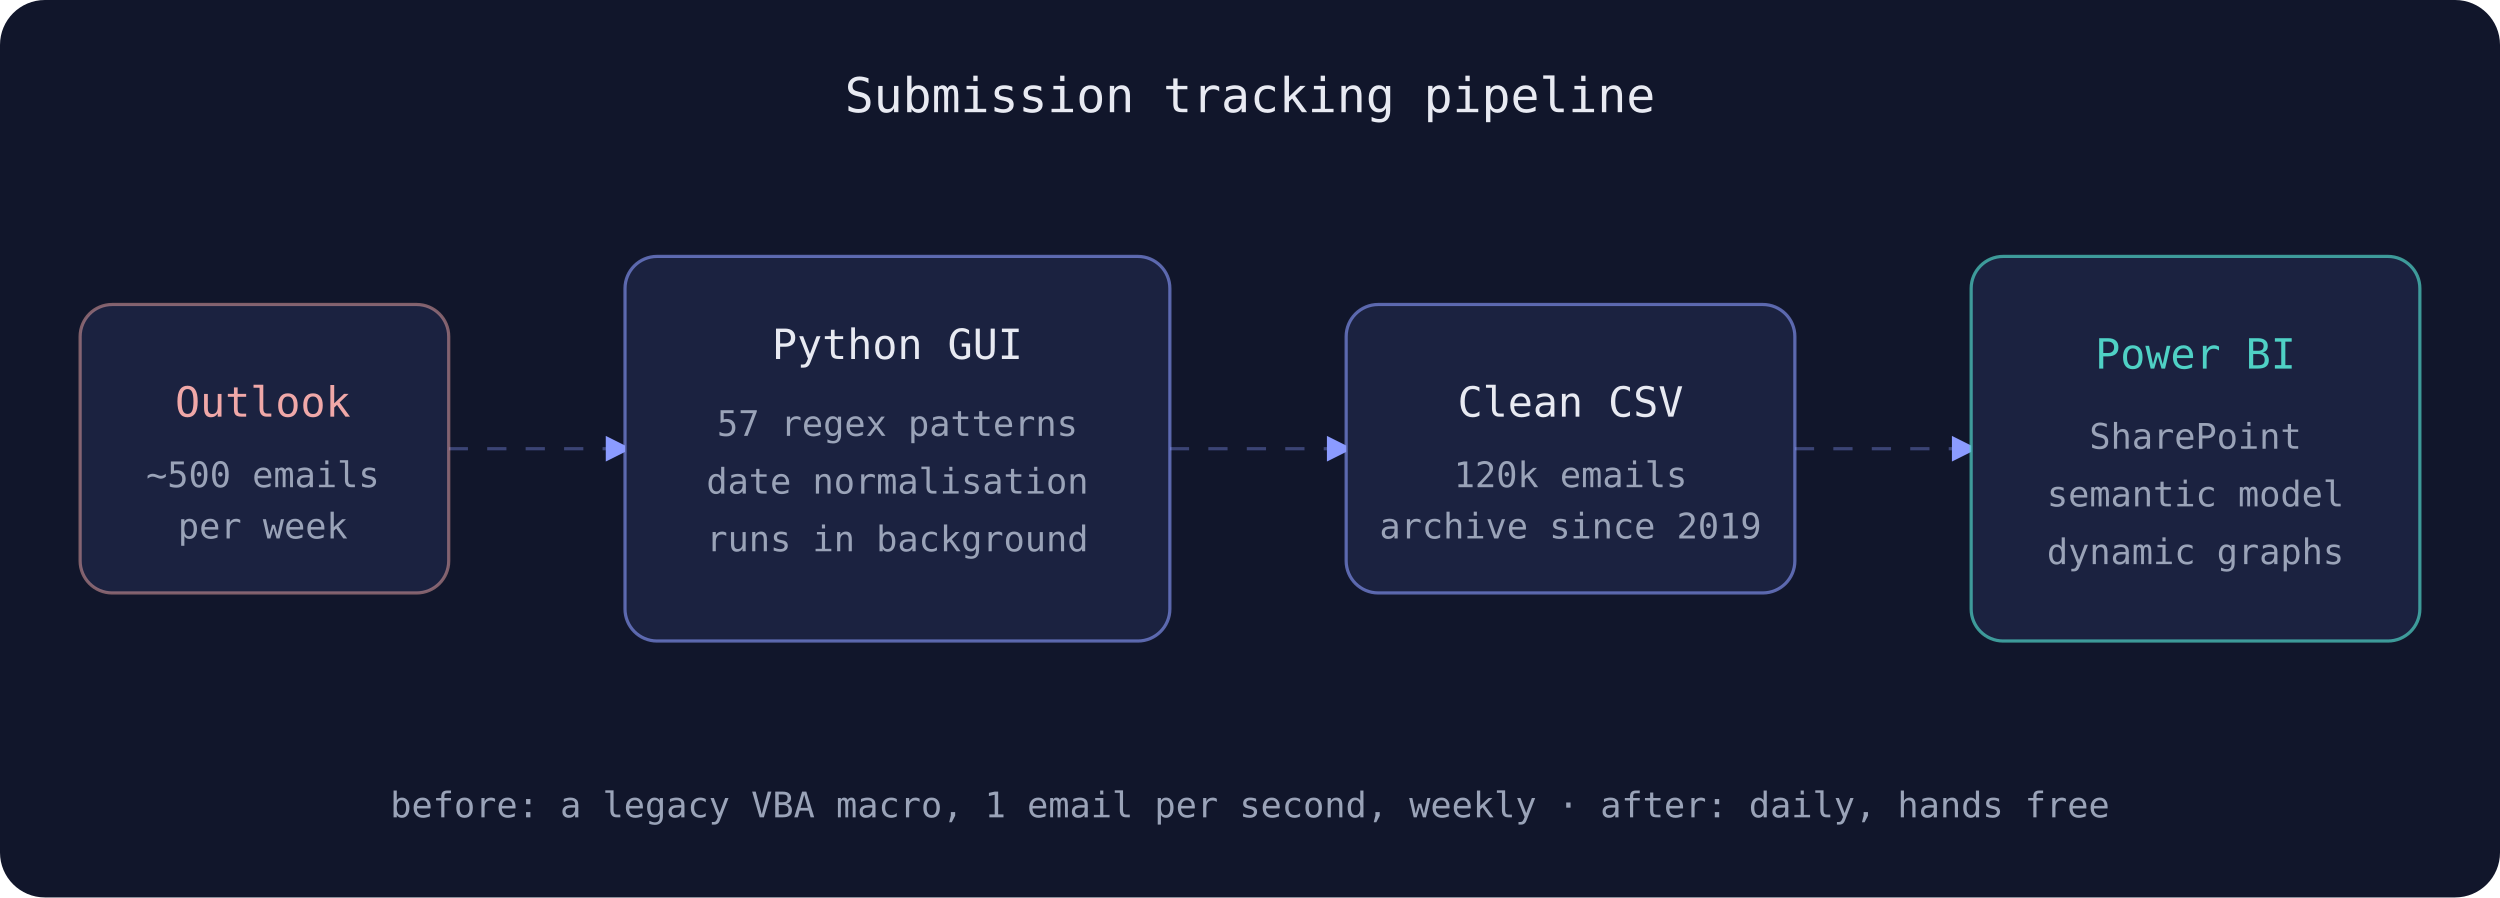
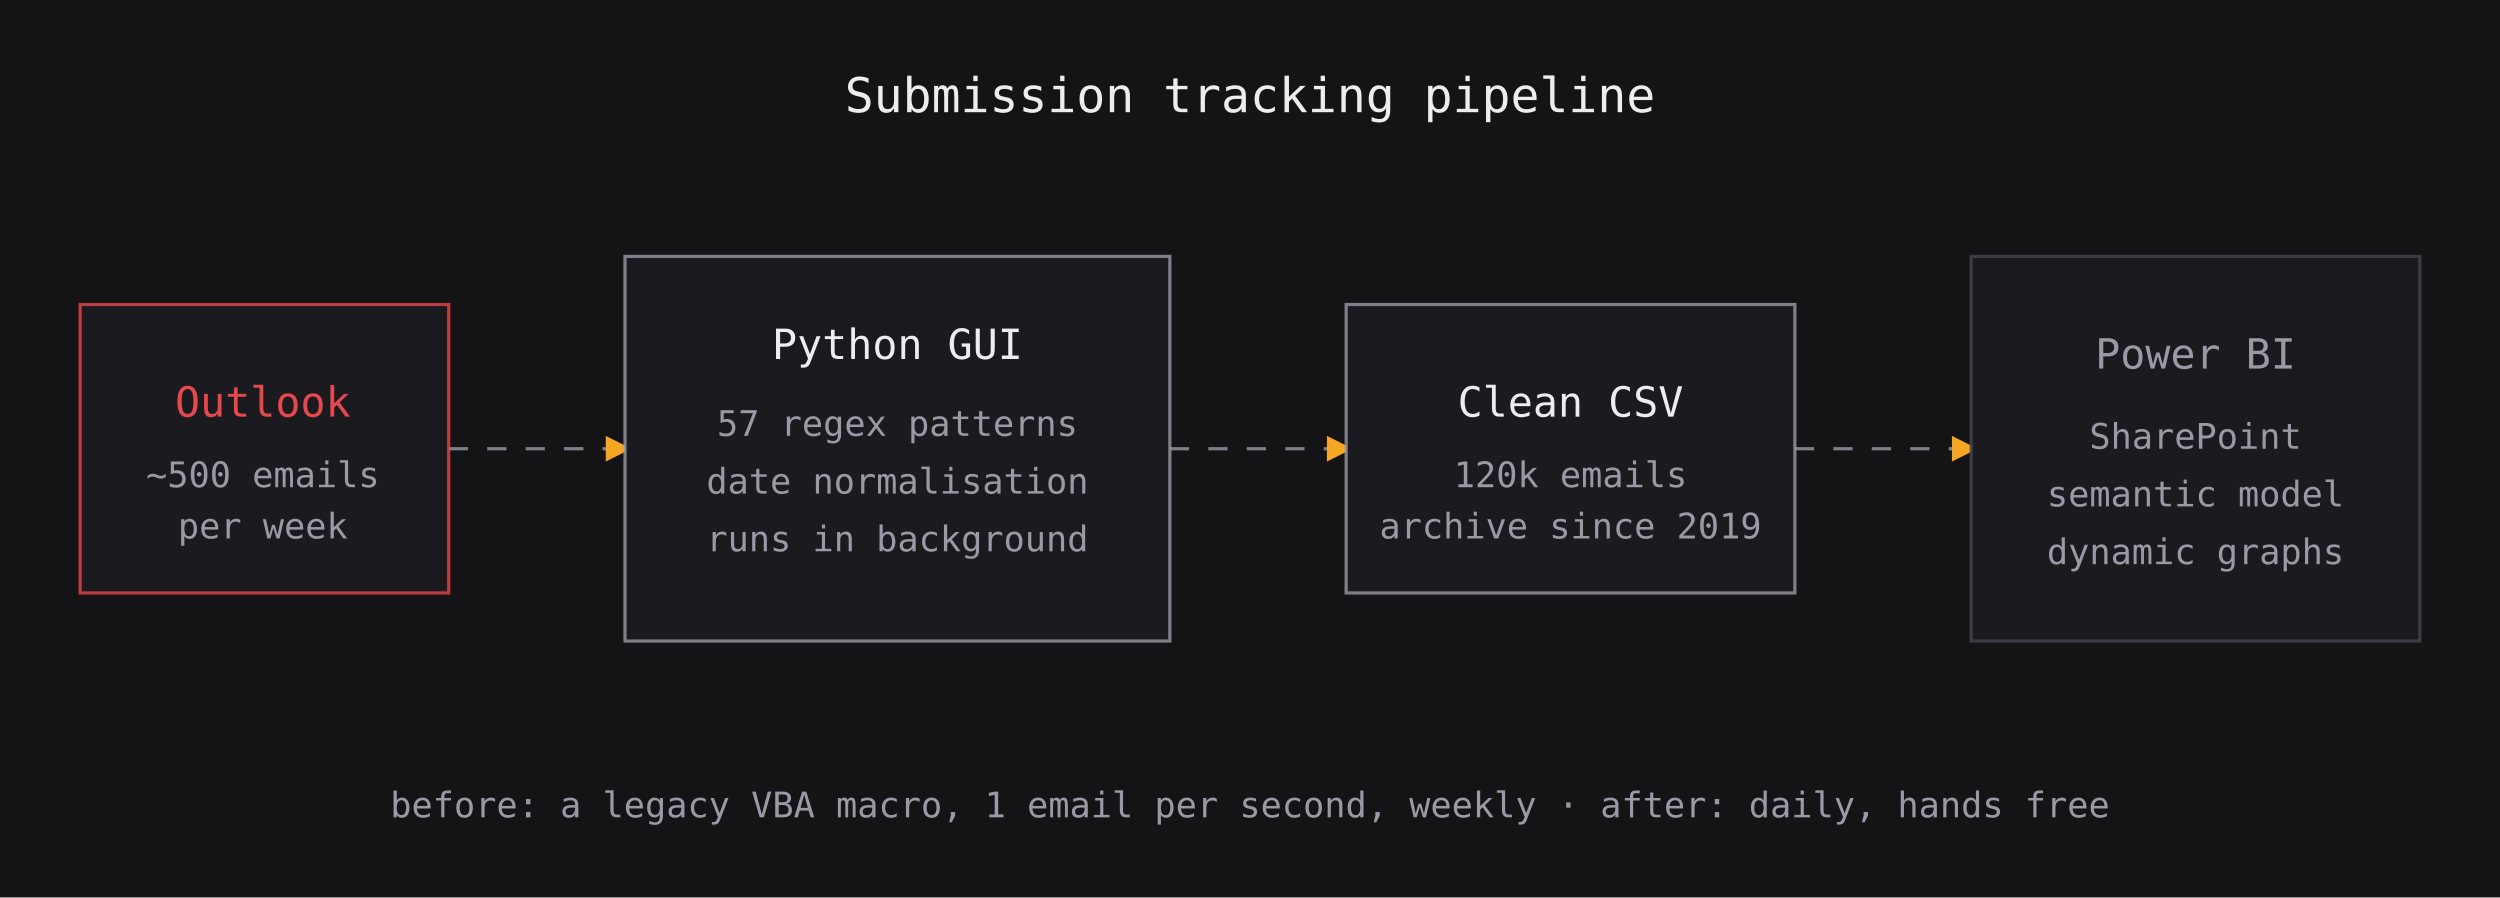
- <svg xmlns="http://www.w3.org/2000/svg" viewBox="0 0 780 280" font-family="JetBrains Mono, monospace" font-size="13">
+ <svg xmlns="http://www.w3.org/2000/svg" viewBox="0 0 780 280" font-family="IBM Plex Mono, monospace" font-size="13">
  <style>
- g[stroke] path{stroke-dasharray:6 6;animation:flow 1.6s linear infinite}
- @keyframes flow{to{stroke-dashoffset:-24}}
- rect[stroke="#4FD1C5"]{animation:glow 3s ease-in-out infinite}
- @keyframes glow{0%,100%{stroke-opacity:.4}50%{stroke-opacity:.9}}
- rect[stroke="#F0A8A8"]{animation:fade 3s ease-in-out infinite}
- @keyframes fade{0%,100%{stroke-opacity:.5}50%{stroke-opacity:.25}}
+ g[stroke] path{stroke-dasharray:6 6;}
+ rect[stroke="
+ rect[stroke="
</style>
-   <rect width="780" height="280" rx="14" fill="#11162B" />
+   <rect width="780" height="280" rx="0" fill="#141417" />
  <defs>
    <marker id="a" markerWidth="8" markerHeight="8" refX="6" refY="4" orient="auto">
-       <path d="M0 0L8 4L0 8z" fill="#8B9BFF" />
+       <path d="M0 0L8 4L0 8z" fill="#F5A623" />
    </marker>
  </defs>
-   <g stroke="#8B9BFF" stroke-opacity=".35" fill="none">
+   <g stroke="#9A9AA6" stroke-opacity="0.80" fill="none">
    <path d="M140 140h55" marker-end="url(#a)" />
    <path d="M365 140h55" marker-end="url(#a)" />
    <path d="M560 140h55" marker-end="url(#a)" />
  </g>
-   <rect x="25" y="95" width="115" height="90" rx="10" fill="#1B2240" stroke="#F0A8A8" stroke-opacity=".5" />
-   <text x="82" y="130" fill="#F0A8A8" text-anchor="middle">Outlook</text>
-   <text x="82" y="152" fill="#9AA3B8" text-anchor="middle" font-size="11">~500 emails</text>
-   <text x="82" y="168" fill="#9AA3B8" text-anchor="middle" font-size="11">per week</text>
-   <rect x="195" y="80" width="170" height="120" rx="10" fill="#1B2240" stroke="#8B9BFF" stroke-opacity=".6" />
-   <text x="280" y="112" fill="#E8EAF2" text-anchor="middle">Python GUI</text>
-   <text x="280" y="136" fill="#9AA3B8" text-anchor="middle" font-size="11">57 regex patterns</text>
-   <text x="280" y="154" fill="#9AA3B8" text-anchor="middle" font-size="11">date normalisation</text>
-   <text x="280" y="172" fill="#9AA3B8" text-anchor="middle" font-size="11">runs in background</text>
-   <rect x="420" y="95" width="140" height="90" rx="10" fill="#1B2240" stroke="#8B9BFF" stroke-opacity=".6" />
-   <text x="490" y="130" fill="#E8EAF2" text-anchor="middle">Clean CSV</text>
-   <text x="490" y="152" fill="#9AA3B8" text-anchor="middle" font-size="11">120k emails</text>
-   <text x="490" y="168" fill="#9AA3B8" text-anchor="middle" font-size="11">archive since 2019</text>
-   <rect x="615" y="80" width="140" height="120" rx="10" fill="#1B2240" stroke="#4FD1C5" stroke-opacity=".7" />
-   <text x="685" y="115" fill="#4FD1C5" text-anchor="middle">Power BI</text>
-   <text x="685" y="140" fill="#9AA3B8" text-anchor="middle" font-size="11">SharePoint</text>
-   <text x="685" y="158" fill="#9AA3B8" text-anchor="middle" font-size="11">semantic model</text>
-   <text x="685" y="176" fill="#9AA3B8" text-anchor="middle" font-size="11">dynamic graphs</text>
-   <text x="390" y="35" fill="#E8EAF2" text-anchor="middle" font-size="15">Submission tracking pipeline</text>
-   <text x="390" y="255" fill="#9AA3B8" text-anchor="middle" font-size="11">before: a legacy VBA macro, 1 email per second, weekly · after: daily, hands free</text>
+   <rect x="25" y="95" width="115" height="90" rx="0" fill="#1A1A1F" stroke="#E5484D" stroke-opacity="0.80" />
+   <text x="82" y="130" fill="#E5484D" text-anchor="middle">Outlook</text>
+   <text x="82" y="152" fill="#9A9AA6" text-anchor="middle" font-size="11">~500 emails</text>
+   <text x="82" y="168" fill="#9A9AA6" text-anchor="middle" font-size="11">per week</text>
+   <rect x="195" y="80" width="170" height="120" rx="0" fill="#1A1A1F" stroke="#9A9AA6" stroke-opacity="0.80" />
+   <text x="280" y="112" fill="#EDEDF0" text-anchor="middle">Python GUI</text>
+   <text x="280" y="136" fill="#9A9AA6" text-anchor="middle" font-size="11">57 regex patterns</text>
+   <text x="280" y="154" fill="#9A9AA6" text-anchor="middle" font-size="11">date normalisation</text>
+   <text x="280" y="172" fill="#9A9AA6" text-anchor="middle" font-size="11">runs in background</text>
+   <rect x="420" y="95" width="140" height="90" rx="0" fill="#1A1A1F" stroke="#9A9AA6" stroke-opacity="0.80" />
+   <text x="490" y="130" fill="#EDEDF0" text-anchor="middle">Clean CSV</text>
+   <text x="490" y="152" fill="#9A9AA6" text-anchor="middle" font-size="11">120k emails</text>
+   <text x="490" y="168" fill="#9A9AA6" text-anchor="middle" font-size="11">archive since 2019</text>
+   <rect x="615" y="80" width="140" height="120" rx="0" fill="#1A1A1F" stroke="#45454F" stroke-opacity="0.80" />
+   <text x="685" y="115" fill="#9A9AA6" text-anchor="middle">Power BI</text>
+   <text x="685" y="140" fill="#9A9AA6" text-anchor="middle" font-size="11">SharePoint</text>
+   <text x="685" y="158" fill="#9A9AA6" text-anchor="middle" font-size="11">semantic model</text>
+   <text x="685" y="176" fill="#9A9AA6" text-anchor="middle" font-size="11">dynamic graphs</text>
+   <text x="390" y="35" fill="#EDEDF0" text-anchor="middle" font-size="15">Submission tracking pipeline</text>
+   <text x="390" y="255" fill="#9A9AA6" text-anchor="middle" font-size="11">before: a legacy VBA macro, 1 email per second, weekly · after: daily, hands free</text>
</svg>
